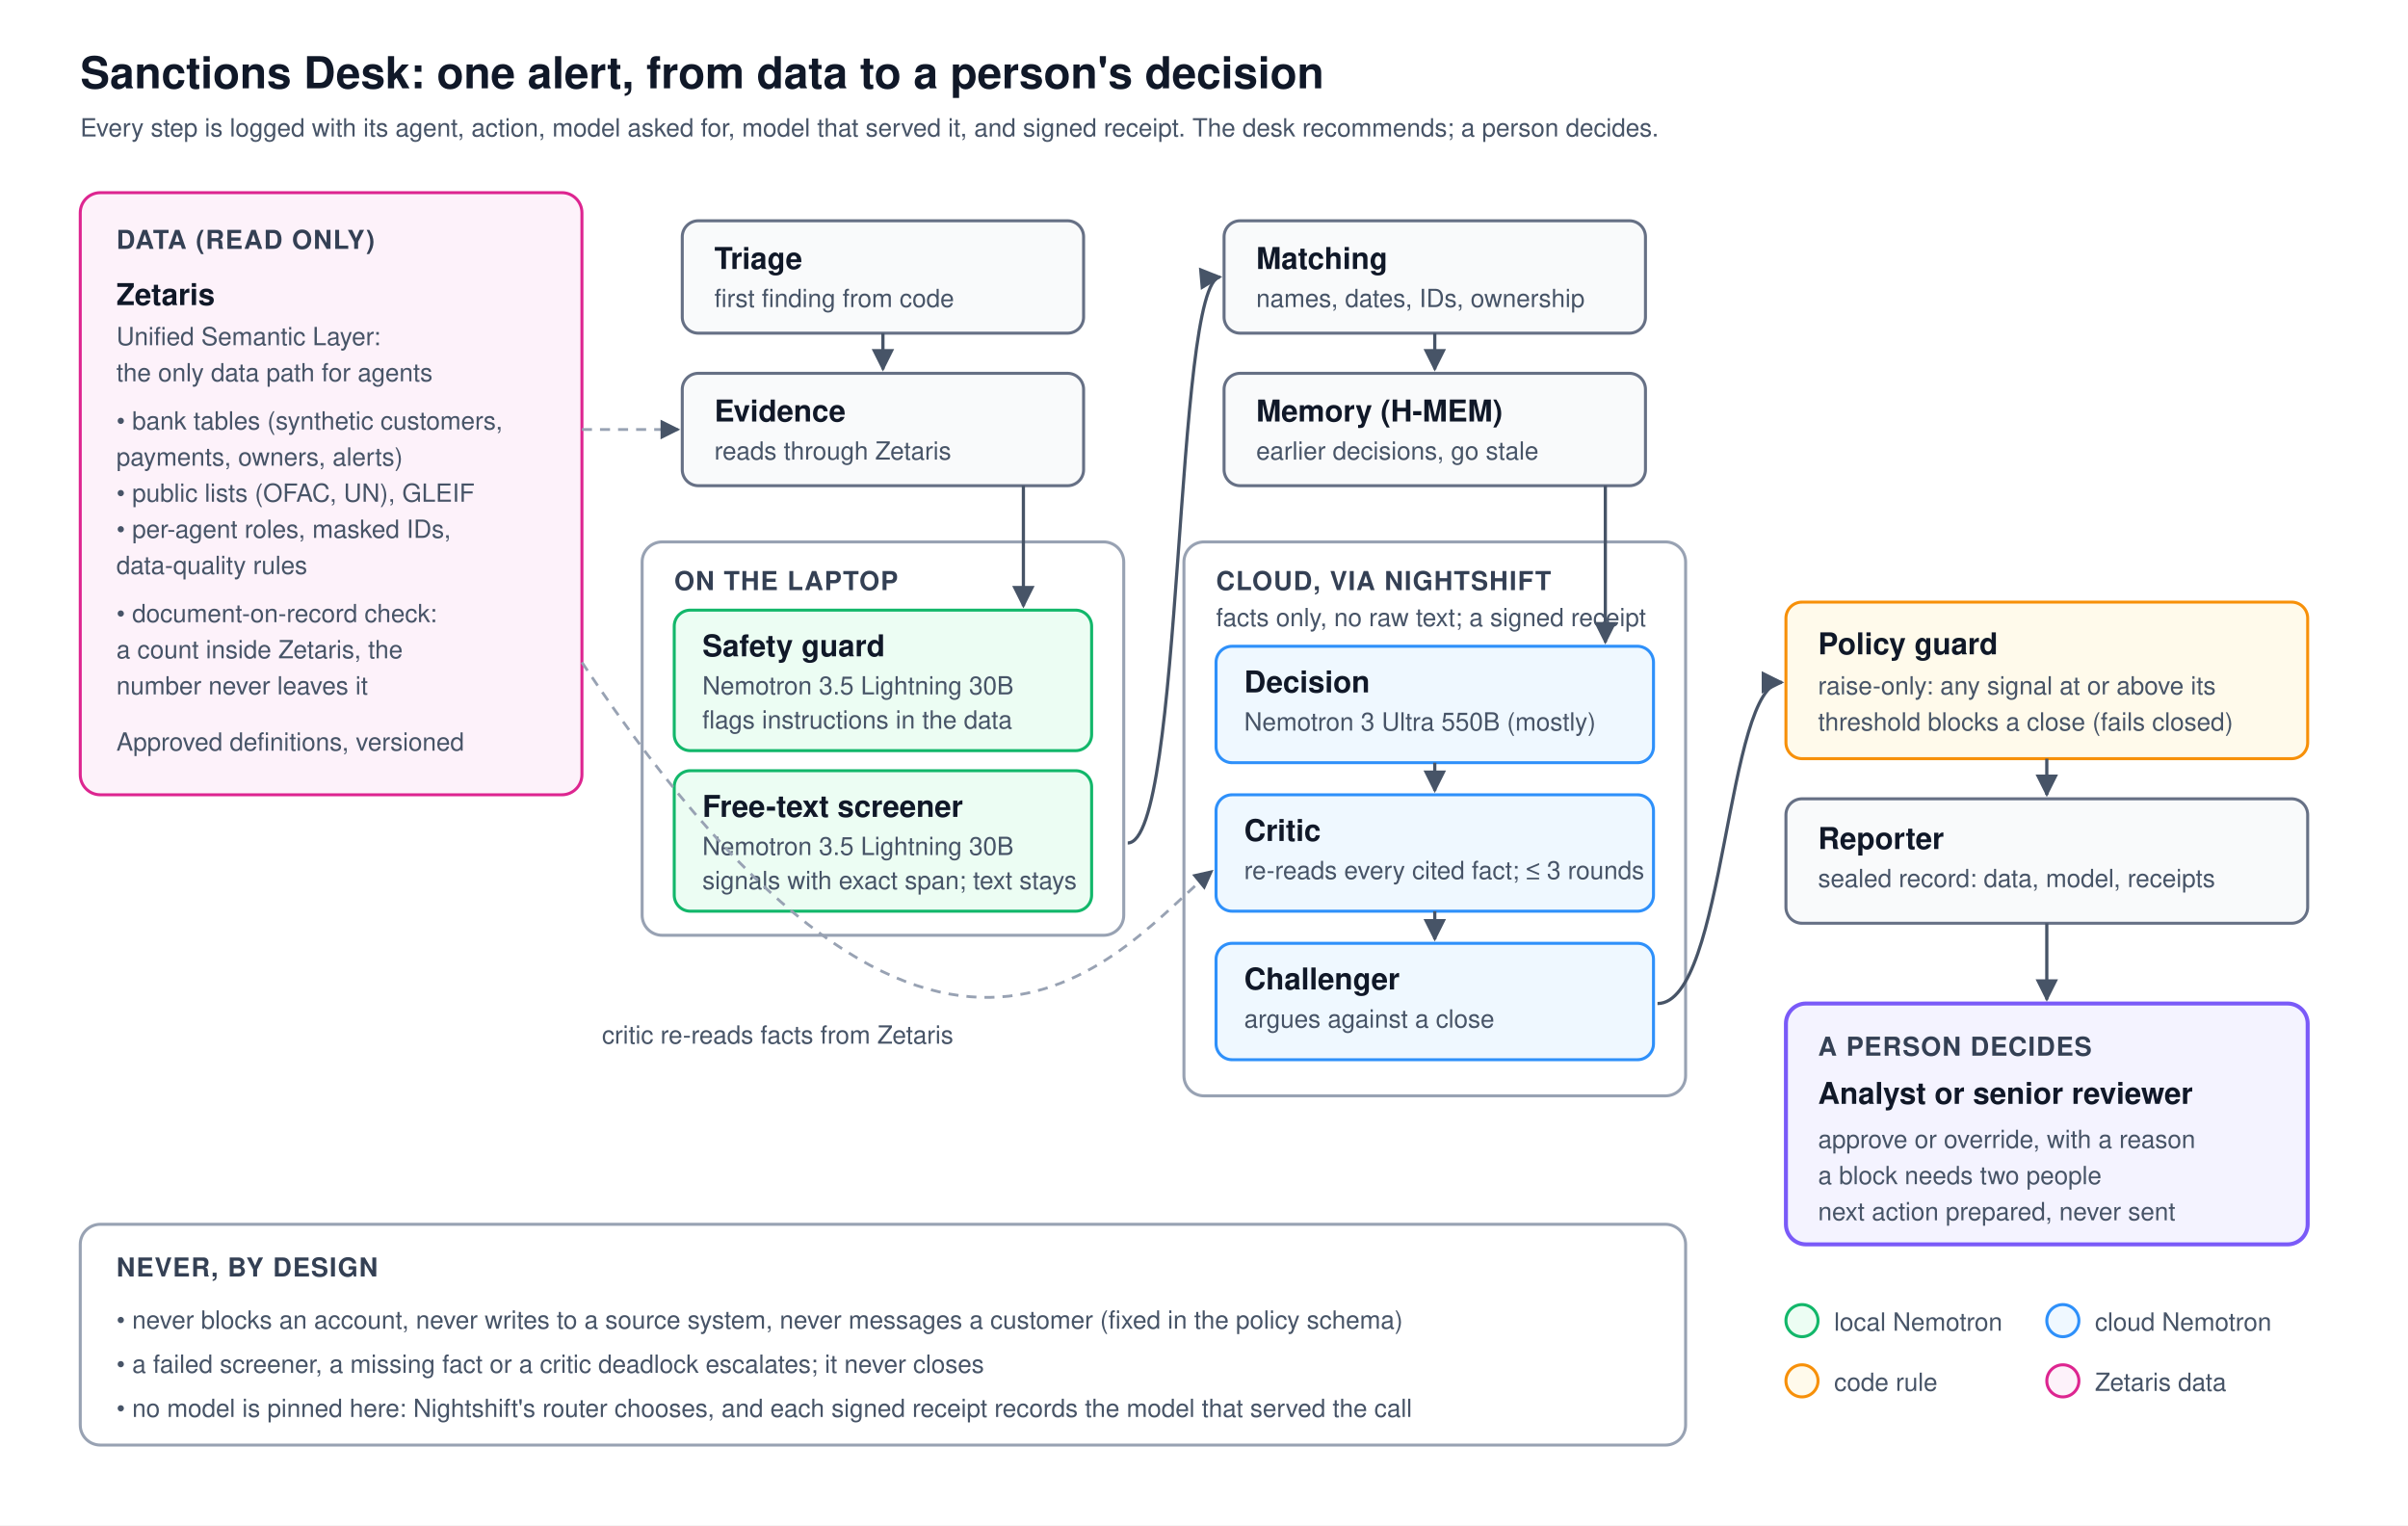
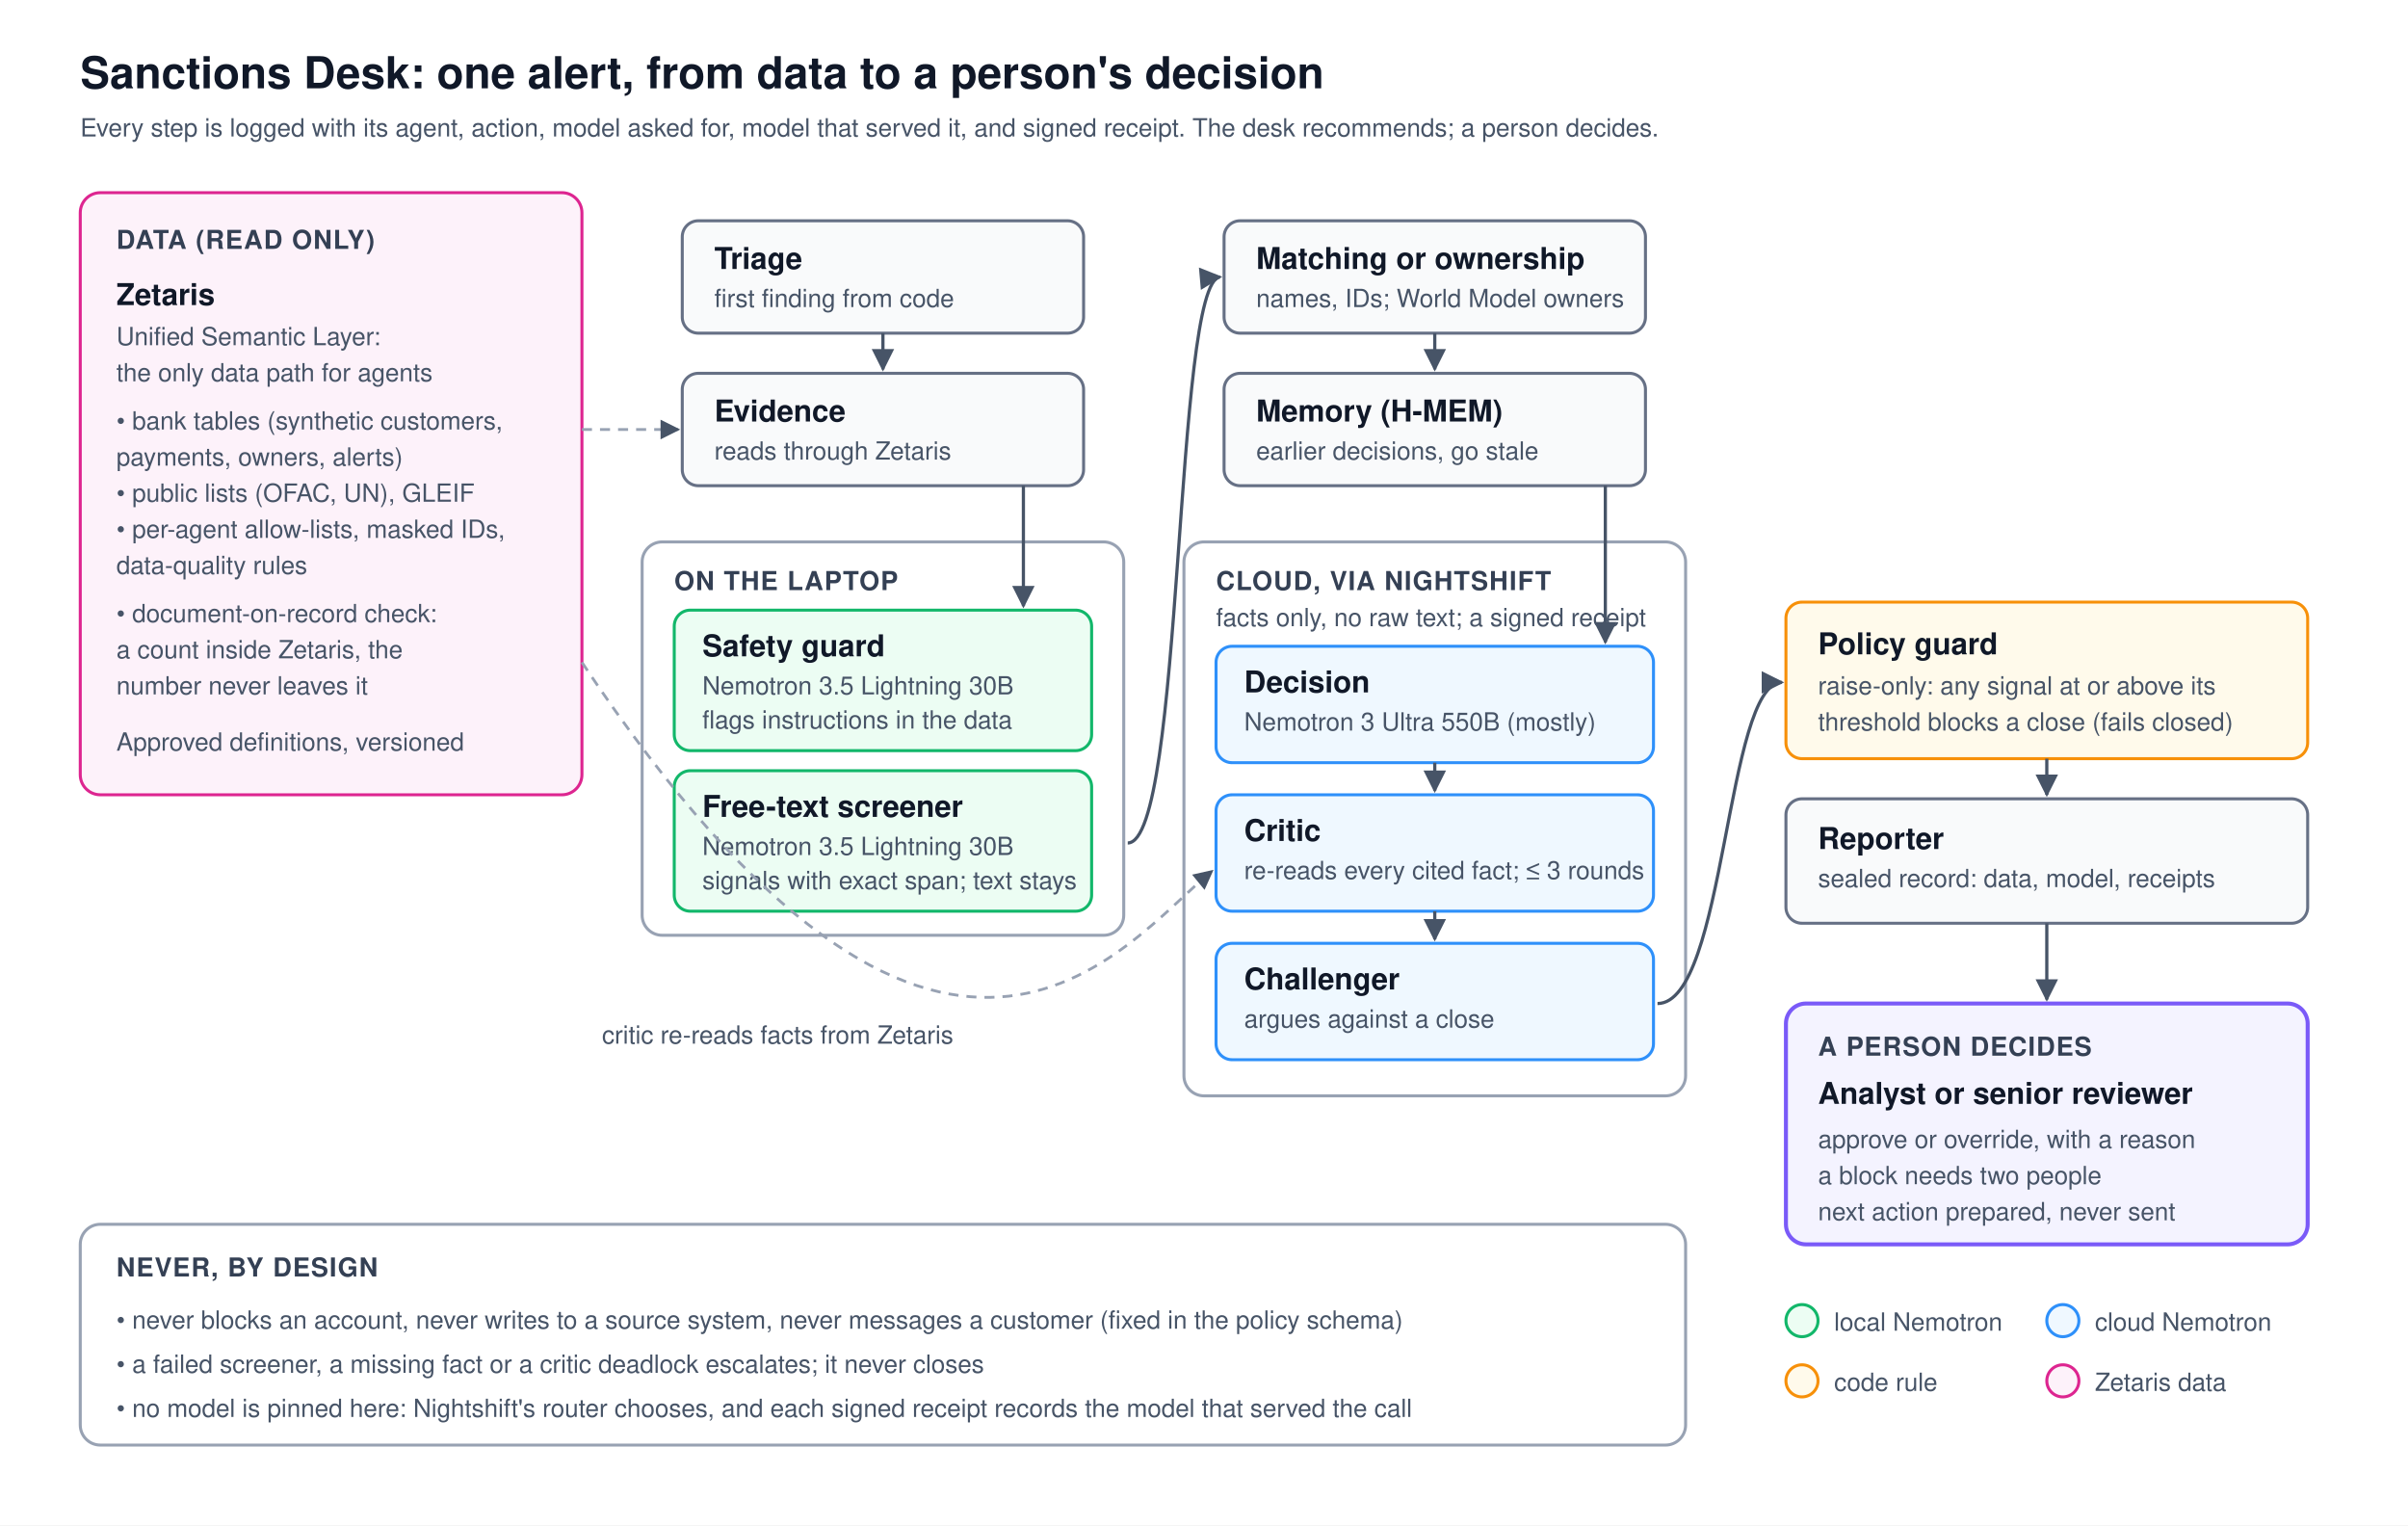
<svg xmlns="http://www.w3.org/2000/svg" width="1200" height="760" viewBox="0 0 1200 760" font-family="-apple-system, 'Segoe UI', Helvetica, Arial, sans-serif">
  <defs>
    <marker id="arrow" viewBox="0 0 10 10" refX="9" refY="5" markerWidth="7" markerHeight="7" orient="auto-start-reverse">
      <path d="M0,0 L10,5 L0,10 z" fill="#475467" />
    </marker>
    <style>
      .box { fill: #ffffff; stroke: #98a2b3; stroke-width: 1.5; rx: 10; }
      .step { fill: #f9fafb; stroke: #667085; stroke-width: 1.5; rx: 8; }
      .local { fill: #ecfdf3; stroke: #12b76a; stroke-width: 1.5; rx: 8; }
      .cloud { fill: #eff8ff; stroke: #2e90fa; stroke-width: 1.5; rx: 8; }
      .guard { fill: #fffaeb; stroke: #f79009; stroke-width: 1.5; rx: 8; }
      .human { fill: #f4f3ff; stroke: #7a5af8; stroke-width: 2; rx: 10; }
      .data { fill: #fdf2fa; stroke: #dd2590; stroke-width: 1.5; rx: 10; }
      .t { font-size: 15px; font-weight: 600; fill: #101828; }
      .s { font-size: 12.5px; fill: #475467; }
      .h { font-size: 13px; font-weight: 700; fill: #344054; letter-spacing: 0.04em; }
      .line { stroke: #475467; stroke-width: 1.6; fill: none; marker-end: url(#arrow); }
      .dash { stroke: #98a2b3; stroke-width: 1.4; fill: none; stroke-dasharray: 5 4; marker-end: url(#arrow); }
    </style>
  </defs>
  <rect width="1200" height="760" fill="#ffffff" />
  <text x="40" y="44" font-size="22" font-weight="700" fill="#101828">Sanctions Desk: one alert, from data to a person's decision</text>
  <text x="40" y="68" class="s">Every step is logged with its agent, action, model asked for, model that served it, and signed receipt. The desk recommends; a person decides.</text>
  <rect x="40" y="96" width="250" height="300" class="data" />
  <text x="58" y="124" class="h">DATA (READ ONLY)</text>
  <text x="58" y="152" class="t">Zetaris</text>
  <text x="58" y="172" class="s">Unified Semantic Layer:</text>
  <text x="58" y="190" class="s">the only data path for agents</text>
  <text x="58" y="214" class="s">• bank tables (synthetic customers,</text>
  <text x="58" y="232" class="s">  payments, owners, alerts)</text>
  <text x="58" y="250" class="s">• public lists (OFAC, UN), GLEIF</text>
-   <text x="58" y="268" class="s">• per-agent roles, masked IDs,</text>
+   <text x="58" y="268" class="s">• per-agent allow-lists, masked IDs,</text>
  <text x="58" y="286" class="s">  data-quality rules</text>
  <text x="58" y="310" class="s">• document-on-record check:</text>
  <text x="58" y="328" class="s">  a count inside Zetaris, the</text>
  <text x="58" y="346" class="s">  number never leaves it</text>
  <text x="58" y="374" class="s">Approved definitions, versioned</text>
  <rect x="340" y="110" width="200" height="56" class="step" />
  <text x="356" y="134" class="t">Triage</text>
  <text x="356" y="153" class="s">first finding from code</text>
  <rect x="340" y="186" width="200" height="56" class="step" />
  <text x="356" y="210" class="t">Evidence</text>
  <text x="356" y="229" class="s">reads through Zetaris</text>
  <path d="M290 214 L338 214" class="dash" />
  <path d="M440 166 L440 184" class="line" />
  <rect x="320" y="270" width="240" height="196" class="box" />
  <text x="336" y="294" class="h">ON THE LAPTOP</text>
  <rect x="336" y="304" width="208" height="70" class="local" />
  <text x="350" y="327" class="t">Safety guard</text>
  <text x="350" y="346" class="s">Nemotron 3.5 Lightning 30B</text>
  <text x="350" y="363" class="s">flags instructions in the data</text>
  <rect x="336" y="384" width="208" height="70" class="local" />
  <text x="350" y="407" class="t">Free-text screener</text>
  <text x="350" y="426" class="s">Nemotron 3.5 Lightning 30B</text>
  <text x="350" y="443" class="s">signals with exact span; text stays</text>
  <path d="M510 242 L510 302" class="line" />
  <rect x="610" y="110" width="210" height="56" class="step" />
-   <text x="626" y="134" class="t">Matching</text>
-   <text x="626" y="153" class="s">names, dates, IDs, ownership</text>
+   <text x="626" y="134" class="t">Matching or ownership</text>
+   <text x="626" y="153" class="s">names, IDs; World Model owners</text>
  <rect x="610" y="186" width="210" height="56" class="step" />
  <text x="626" y="210" class="t">Memory (H-MEM)</text>
  <text x="626" y="229" class="s">earlier decisions, go stale</text>
  <path d="M562 420 C 590 420, 585 140, 608 138" class="line" />
  <path d="M715 166 L715 184" class="line" />
  <rect x="590" y="270" width="250" height="276" class="box" />
  <text x="606" y="294" class="h">CLOUD, VIA NIGHTSHIFT</text>
  <text x="606" y="312" class="s">facts only, no raw text; a signed receipt</text>
  <rect x="606" y="322" width="218" height="58" class="cloud" />
  <text x="620" y="345" class="t">Decision</text>
  <text x="620" y="364" class="s">Nemotron 3 Ultra 550B (mostly)</text>
  <rect x="606" y="396" width="218" height="58" class="cloud" />
  <text x="620" y="419" class="t">Critic</text>
  <text x="620" y="438" class="s">re-reads every cited fact; ≤ 3 rounds</text>
  <rect x="606" y="470" width="218" height="58" class="cloud" />
  <text x="620" y="493" class="t">Challenger</text>
  <text x="620" y="512" class="s">argues against a close</text>
  <path d="M800 242 L800 320" class="line" />
  <path d="M715 380 L715 394" class="line" />
  <path d="M715 454 L715 468" class="line" />
  <path d="M290 330 C 470 600, 560 470, 604 434" class="dash" />
  <text x="300" y="520" class="s">critic re-reads facts from Zetaris</text>
  <rect x="890" y="300" width="260" height="78" class="guard" />
  <text x="906" y="326" class="t">Policy guard</text>
  <text x="906" y="346" class="s">raise-only: any signal at or above its</text>
  <text x="906" y="364" class="s">threshold blocks a close (fails closed)</text>
  <rect x="890" y="398" width="260" height="62" class="step" />
  <text x="906" y="423" class="t">Reporter</text>
  <text x="906" y="442" class="s">sealed record: data, model, receipts</text>
  <path d="M826 500 C 860 500, 860 340, 888 340" class="line" />
  <path d="M1020 378 L1020 396" class="line" />
  <rect x="890" y="500" width="260" height="120" class="human" />
  <text x="906" y="526" class="h">A PERSON DECIDES</text>
  <text x="906" y="550" class="t">Analyst or senior reviewer</text>
  <text x="906" y="572" class="s">approve or override, with a reason</text>
  <text x="906" y="590" class="s">a block needs two people</text>
  <text x="906" y="608" class="s">next action prepared, never sent</text>
  <path d="M1020 460 L1020 498" class="line" />
  <rect x="40" y="610" width="800" height="110" class="box" />
  <text x="58" y="636" class="h">NEVER, BY DESIGN</text>
  <text x="58" y="662" class="s">• never blocks an account, never writes to a source system, never messages a customer (fixed in the policy schema)</text>
  <text x="58" y="684" class="s">• a failed screener, a missing fact or a critic deadlock escalates; it never closes</text>
  <text x="58" y="706" class="s">• no model is pinned here: Nightshift's router chooses, and each signed receipt records the model that served the call</text>
  <rect x="890" y="650" width="16" height="16" class="local" />
  <text x="914" y="663" class="s">local Nemotron</text>
  <rect x="1020" y="650" width="16" height="16" class="cloud" />
  <text x="1044" y="663" class="s">cloud Nemotron</text>
  <rect x="890" y="680" width="16" height="16" class="guard" />
  <text x="914" y="693" class="s">code rule</text>
  <rect x="1020" y="680" width="16" height="16" class="data" />
  <text x="1044" y="693" class="s">Zetaris data</text>
</svg>
